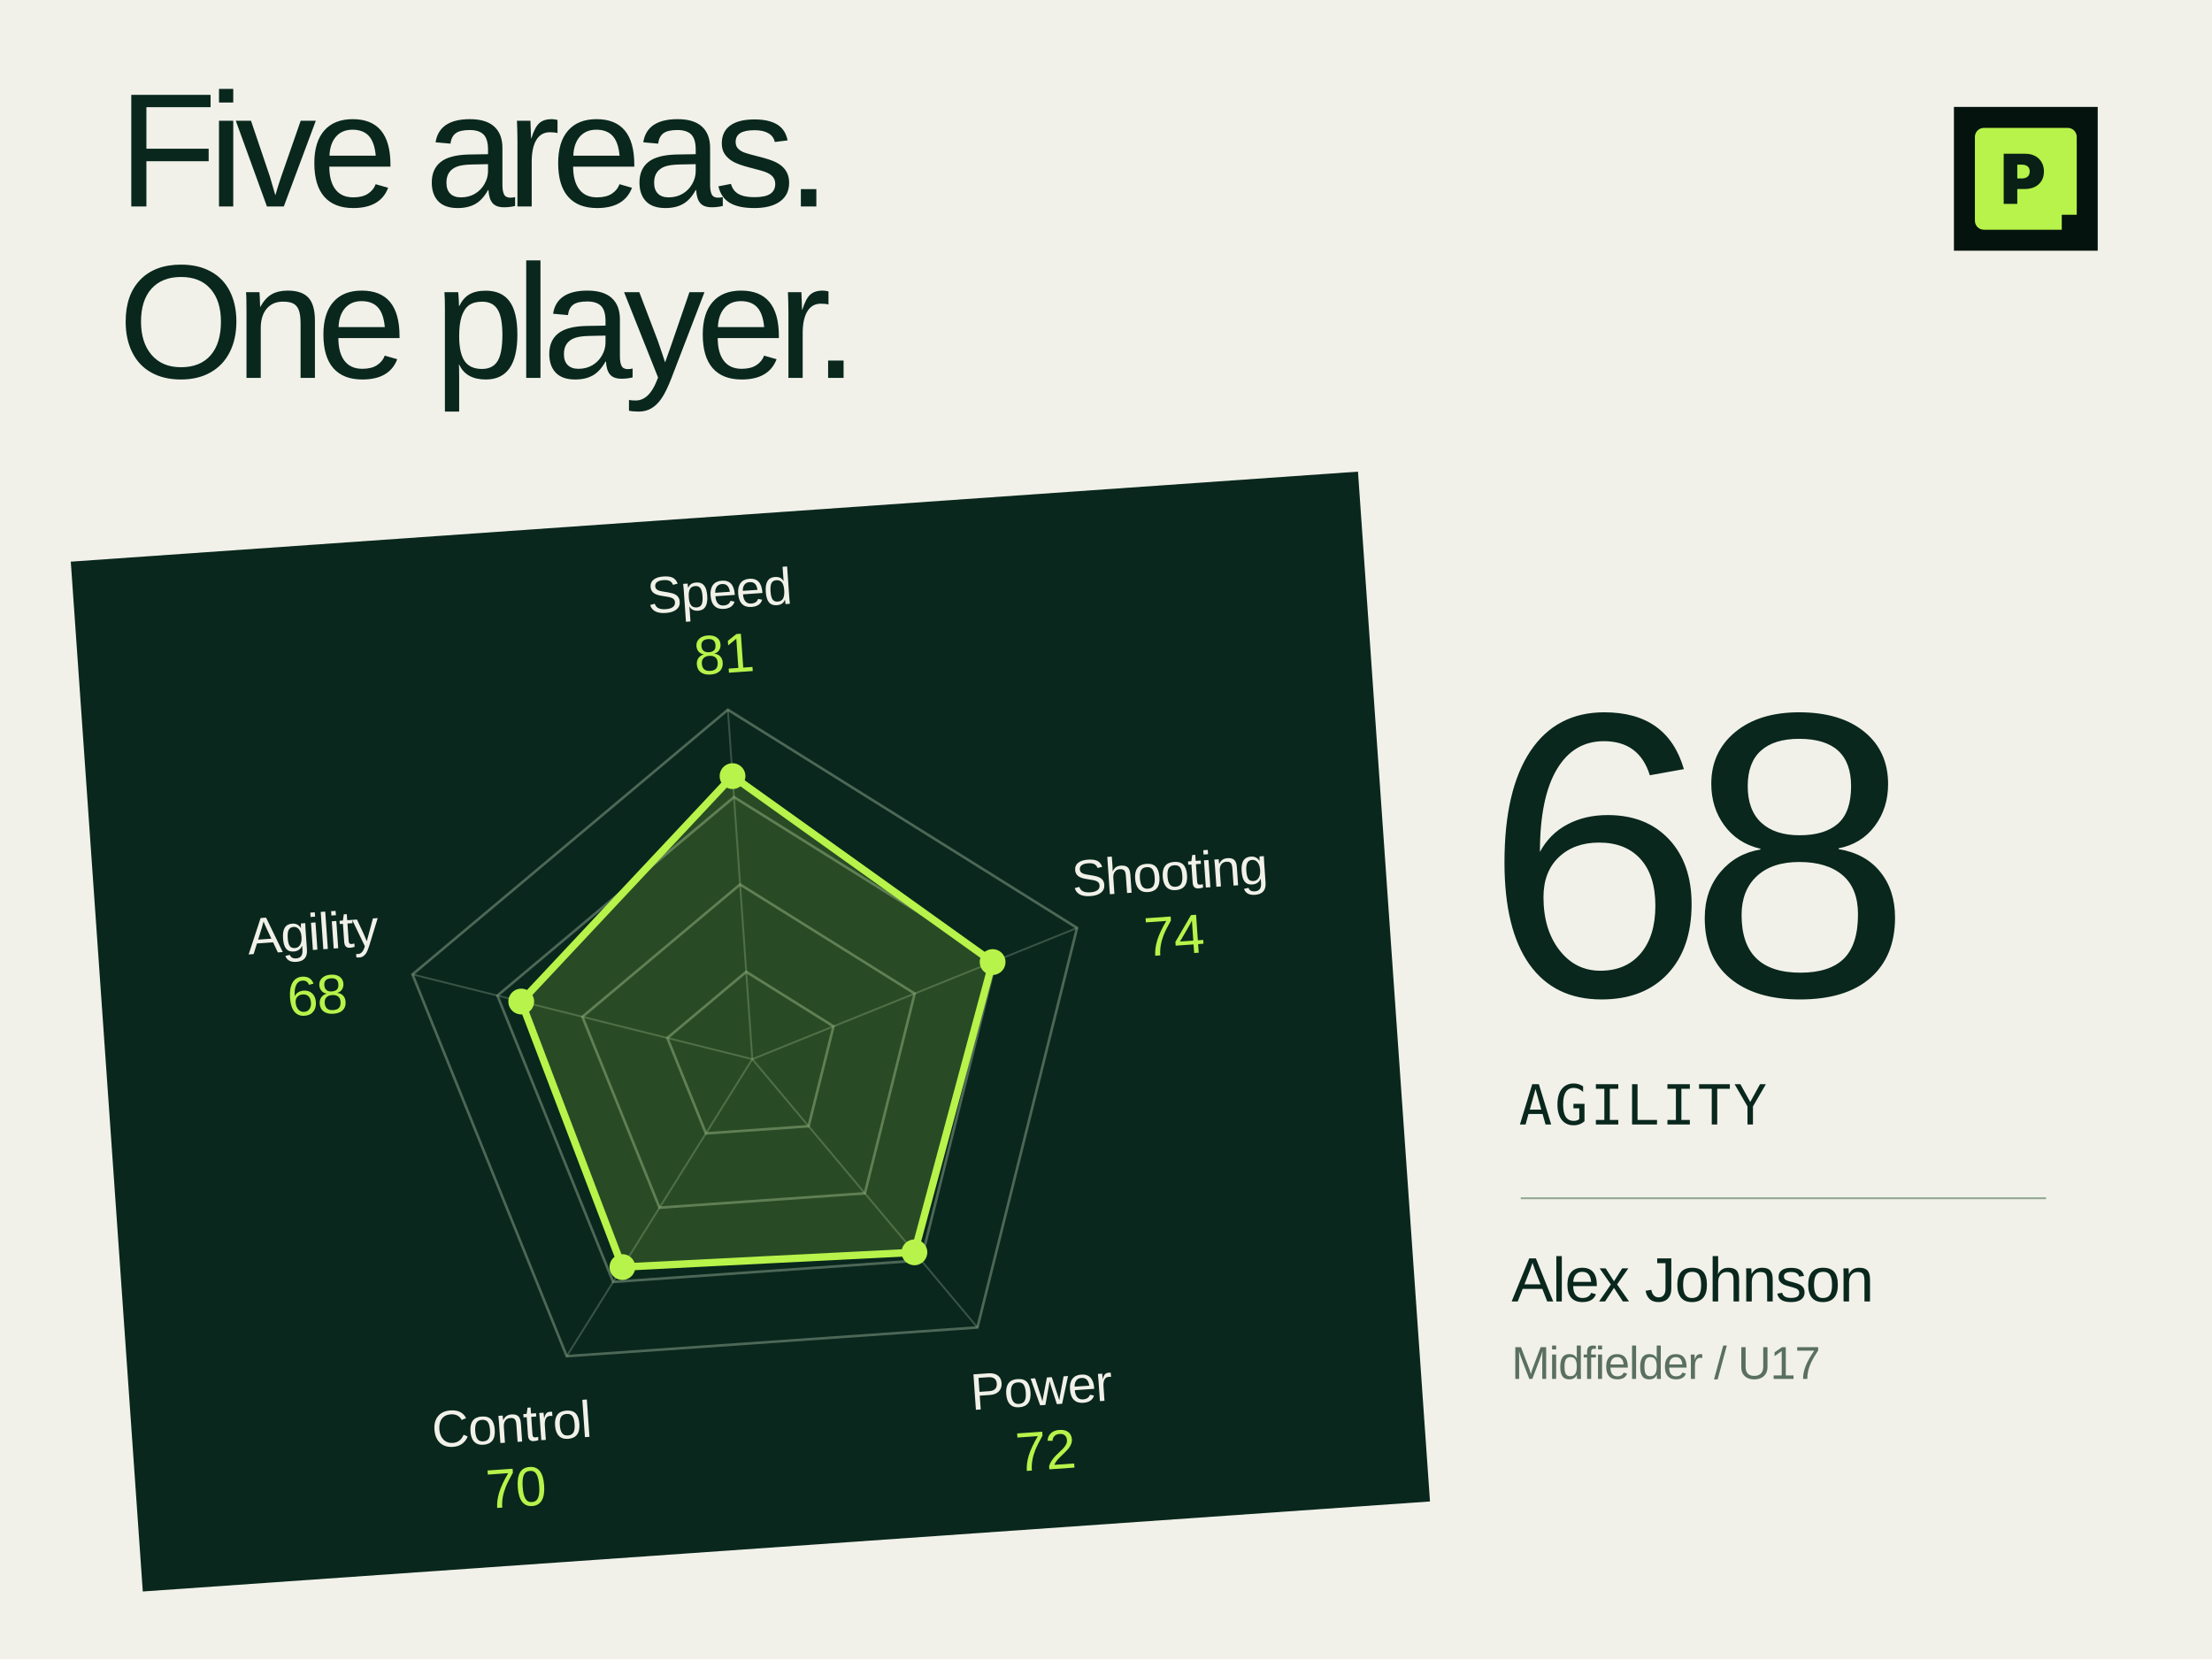
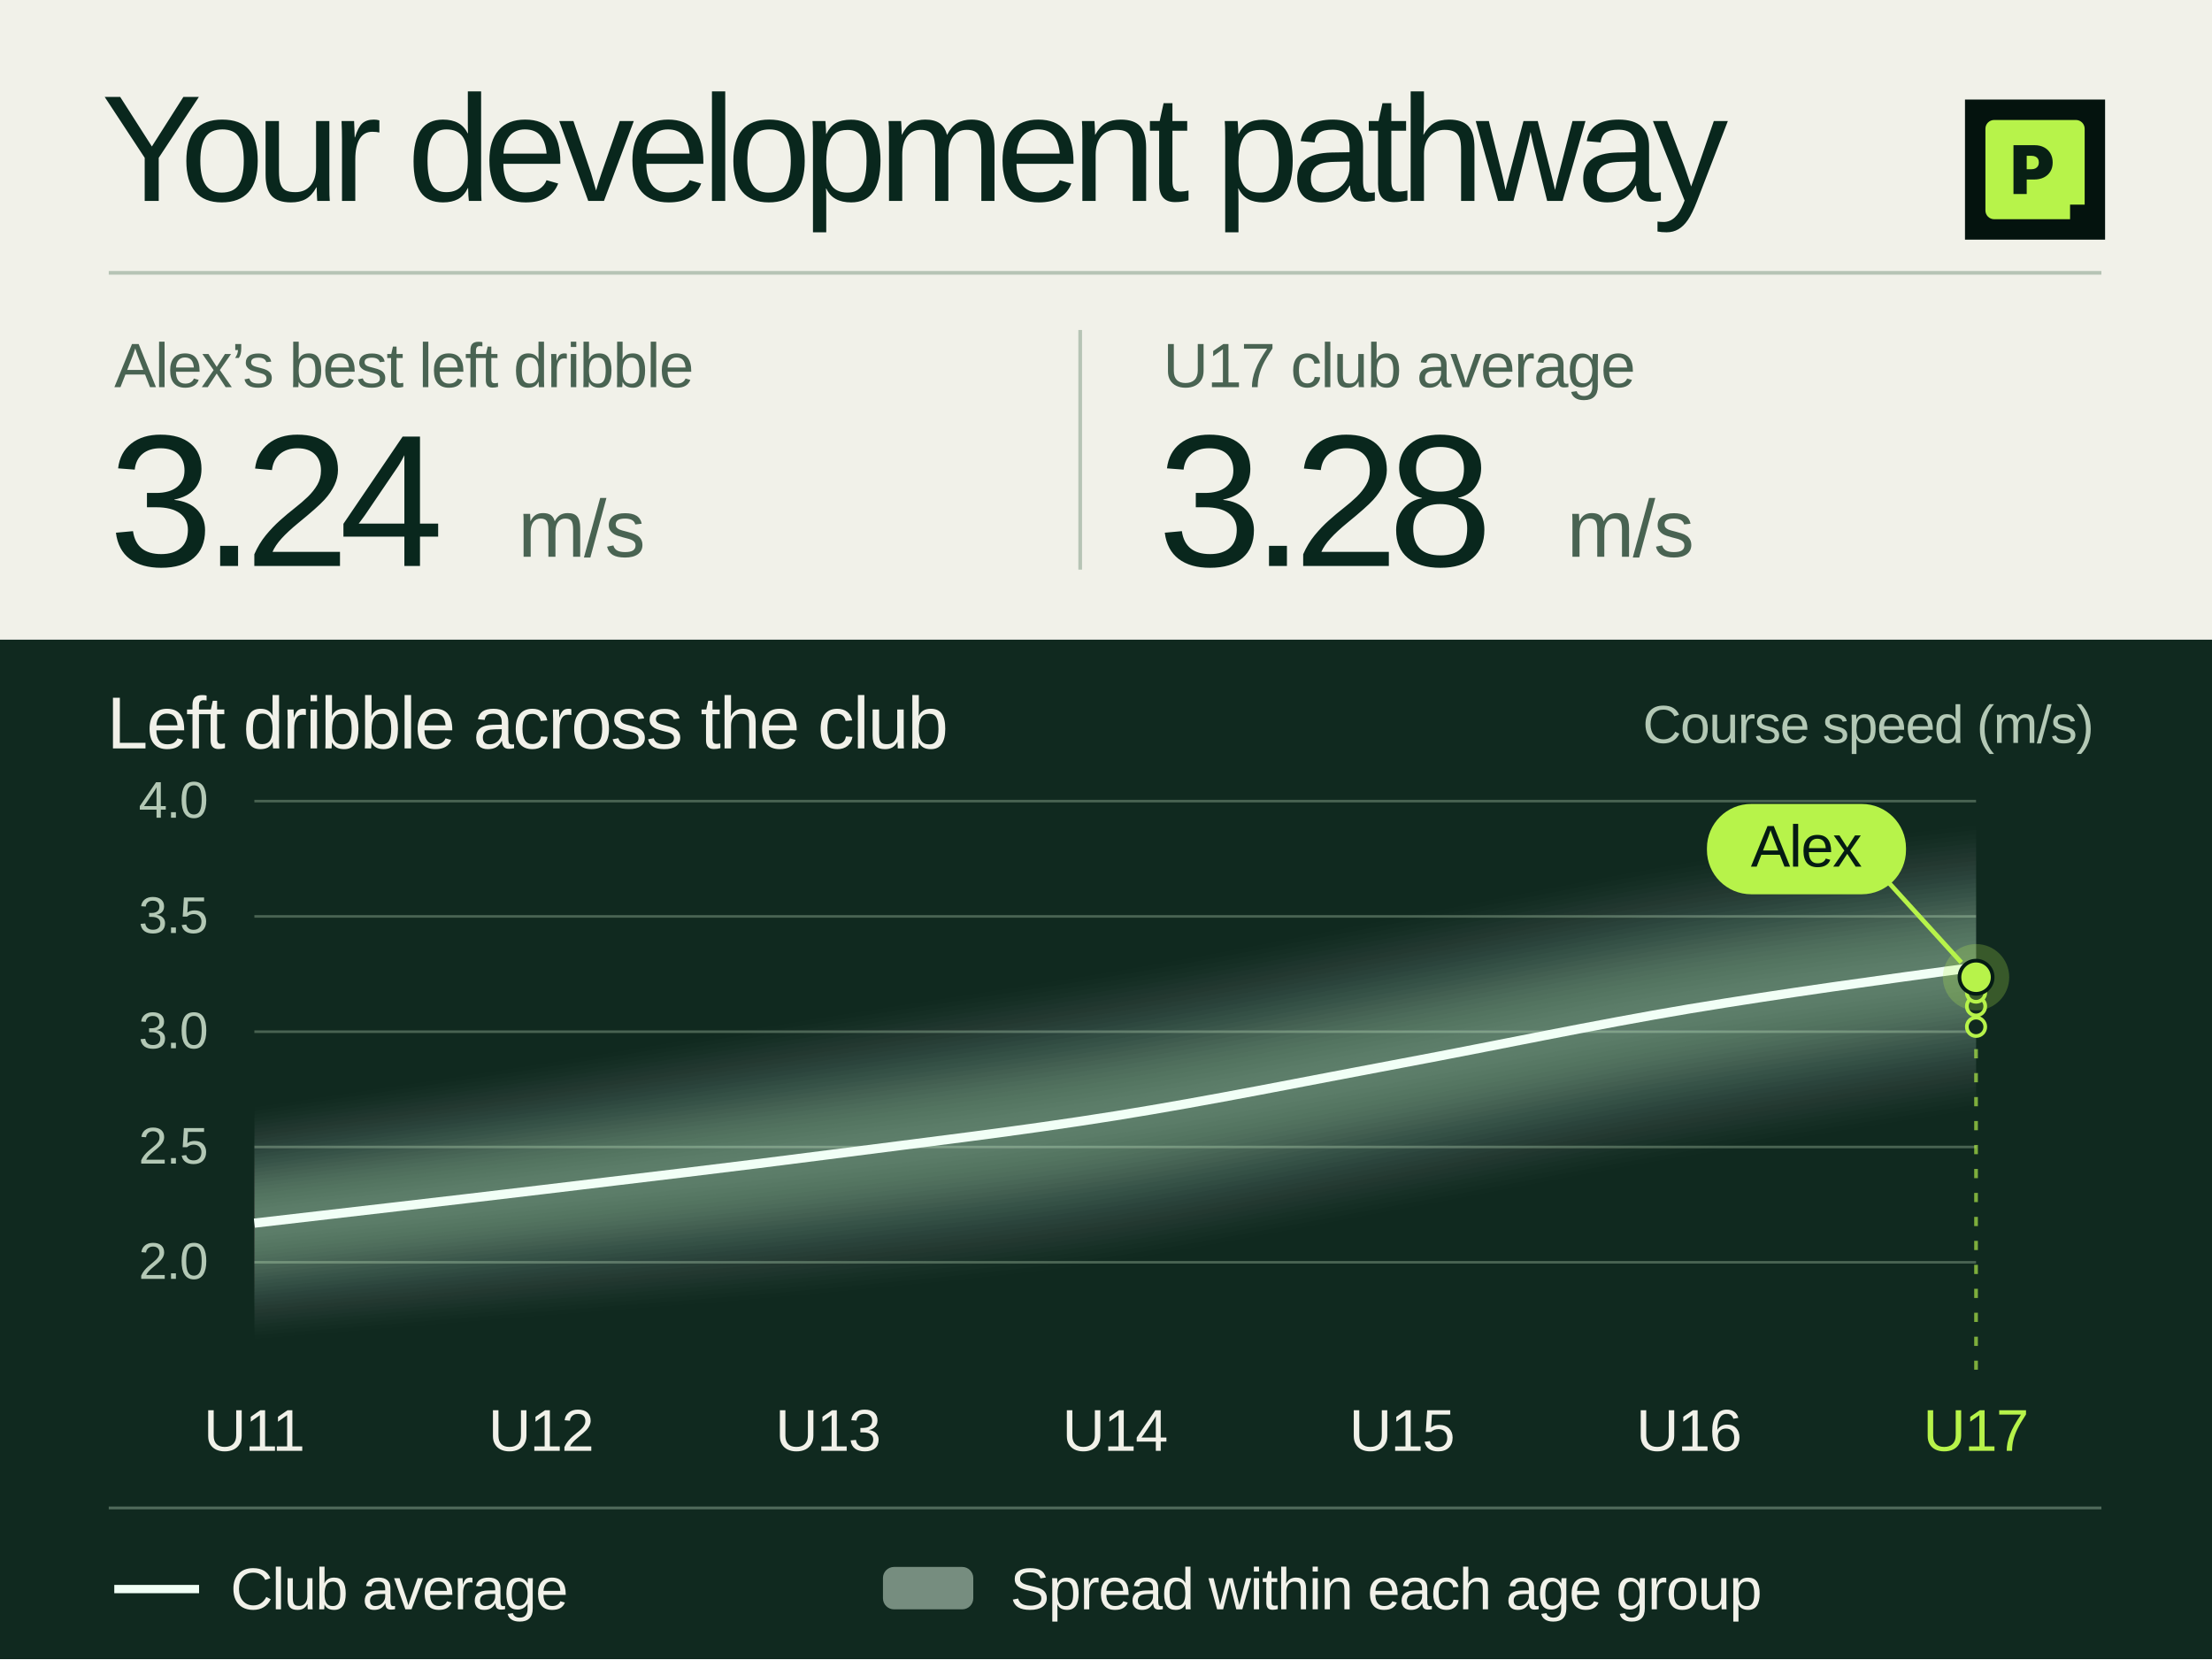
<svg xmlns="http://www.w3.org/2000/svg" width="1200" height="900" viewBox="0 0 1200 900">
  <defs>
    <filter id="shadow" x="-.3" y="-.3" width="1.6" height="1.6">
      <feDropShadow dx="0" dy="20" stdDeviation="20" flood-color="#00170c" flood-opacity=".15" />
    </filter>
  </defs>
  <rect x="0" y="0" width="1200" height="900" fill="#f1f1e9" />
-   <text x="64" y="112" font-family="Arial, Helvetica, sans-serif" font-size="88" fill="#09271d" letter-spacing="-.055em">Five areas.</text>
-   <text x="64" y="205" font-family="Arial, Helvetica, sans-serif" font-size="88" fill="#09271d" letter-spacing="-.055em">One player.</text>
-   <g transform="translate(1060 58) scale(1.625)">
+   <text x="55" y="109" font-family="Arial, Helvetica, sans-serif" font-size="82" fill="#09271d" letter-spacing="-.055em">Your development pathway</text>
+   <g transform="translate(1066 54) scale(1.583333)">
    <rect width="48" height="48" fill="#04130e" />
    <rect x="7" y="7" width="34" height="34" rx="3" fill="#b7f34a" />
    <path d="M96 0L96 1490L738 1490Q904 1490 1028.5 1424.5Q1153 1359 1222.5 1240Q1292 1121 1292 962Q1292 802 1221 685.5Q1150 569 1022 505.5Q894 442 724 442L500 442L500 0ZM500 756L642 756Q714 756 765 781.5Q816 807 843 853Q870 899 870 962Q870 1027 843 1072.5Q816 1118 765 1142Q714 1166 642 1166L500 1166Z" fill="#082015" transform="translate(15.53313 32.3667) scale(0.01123047 -0.01123047)" />
    <rect x="36" y="36" width="8" height="8" fill="#04130e" />
  </g>
-   <g transform="translate(55 280) rotate(-4 345 250)">
-     <rect x="0" y="0" width="700" height="560" fill="#09271d" />
-     <polygon points="350,105 530.701,236.287 461.679,448.713 238.321,448.713 169.299,236.287" fill="none" stroke="#91a792" stroke-width="1.4" opacity=".5" />
-     <polygon points="350,152.5 485.526,250.965 433.759,410.285 266.241,410.285 214.474,250.965" fill="none" stroke="#91a792" stroke-width="1.4" opacity=".5" />
-     <polygon points="350,200 440.35,265.643 405.84,371.857 294.16,371.857 259.65,265.643" fill="none" stroke="#91a792" stroke-width="1.4" opacity=".5" />
-     <polygon points="350,247.5 395.175,280.322 377.92,333.428 322.08,333.428 304.825,280.322" fill="none" stroke="#91a792" stroke-width="1.4" opacity=".5" />
-     <line x1="350" y1="295" x2="350" y2="105" stroke="#91a792" stroke-width="1" opacity=".35" />
-     <line x1="350" y1="295" x2="530.701" y2="236.287" stroke="#91a792" stroke-width="1" opacity=".35" />
-     <line x1="350" y1="295" x2="461.679" y2="448.713" stroke="#91a792" stroke-width="1" opacity=".35" />
-     <line x1="350" y1="295" x2="238.321" y2="448.713" stroke="#91a792" stroke-width="1" opacity=".35" />
-     <line x1="350" y1="295" x2="169.299" y2="236.287" stroke="#91a792" stroke-width="1" opacity=".35" />
-     <polygon points="350,141.1 483.719,251.552 430.409,405.674 271.825,402.599 227.123,255.075" fill="#b7f34a" fill-opacity=".18" stroke="#b7f34a" stroke-width="4" />
-     <circle cx="350" cy="141.1" r="7" fill="#b7f34a" />
-     <circle cx="483.719" cy="251.552" r="7" fill="#b7f34a" />
-     <circle cx="430.409" cy="405.674" r="7" fill="#b7f34a" />
-     <circle cx="271.825" cy="402.599" r="7" fill="#b7f34a" />
-     <circle cx="227.123" cy="255.075" r="7" fill="#b7f34a" />
-     <text x="350" y="50" font-family="Arial, Helvetica, sans-serif" font-size="28" fill="#f1f1e9" letter-spacing="-.02em" text-anchor="middle">Speed</text>
-     <text x="350" y="85" font-family="Arial, Helvetica, sans-serif" font-size="30" fill="#b7f34a" letter-spacing="-.02em" text-anchor="middle">81</text>
-     <text x="583.009" y="219.291" font-family="Arial, Helvetica, sans-serif" font-size="28" fill="#f1f1e9" letter-spacing="-.02em" text-anchor="middle">Shooting</text>
-     <text x="583.009" y="254.291" font-family="Arial, Helvetica, sans-serif" font-size="30" fill="#b7f34a" letter-spacing="-.02em" text-anchor="middle">74</text>
-     <text x="494.007" y="493.209" font-family="Arial, Helvetica, sans-serif" font-size="28" fill="#f1f1e9" letter-spacing="-.02em" text-anchor="middle">Power</text>
-     <text x="494.007" y="528.209" font-family="Arial, Helvetica, sans-serif" font-size="30" fill="#b7f34a" letter-spacing="-.02em" text-anchor="middle">72</text>
-     <text x="205.993" y="493.209" font-family="Arial, Helvetica, sans-serif" font-size="28" fill="#f1f1e9" letter-spacing="-.02em" text-anchor="middle">Control</text>
-     <text x="205.993" y="528.209" font-family="Arial, Helvetica, sans-serif" font-size="30" fill="#b7f34a" letter-spacing="-.02em" text-anchor="middle">70</text>
-     <text x="116.991" y="219.291" font-family="Arial, Helvetica, sans-serif" font-size="28" fill="#f1f1e9" letter-spacing="-.02em" text-anchor="middle">Agility</text>
-     <text x="116.991" y="254.291" font-family="Arial, Helvetica, sans-serif" font-size="30" fill="#b7f34a" letter-spacing="-.02em" text-anchor="middle">68</text>
-   </g>
-   <text x="805" y="540" font-family="Arial, Helvetica, sans-serif" font-size="220" fill="#09271d" letter-spacing="-.055em">68</text>
-   <text x="824" y="610" font-family="monospace" font-size="30" fill="#09271d" letter-spacing=".045em">AGILITY</text>
-   <line x1="825" y1="650" x2="1110" y2="650" stroke="#91a792" stroke-width="1" />
-   <text x="820" y="706" font-family="Arial, Helvetica, sans-serif" font-size="34" fill="#09271d" letter-spacing="-.02em">Alex Johnson</text>
-   <text x="820" y="748" font-family="Arial, Helvetica, sans-serif" font-size="25" fill="#5a6f61" letter-spacing="-.02em">Midfielder / U17</text>
+   <line x1="59" y1="148" x2="1140" y2="148" stroke="#b6c4b5" stroke-width="2" />
+   <line x1="586" y1="179" x2="586" y2="309" stroke="#b6c4b5" stroke-width="2" />
+   <text x="62" y="210" font-family="Arial, Helvetica, sans-serif" font-size="34" fill="#496352" letter-spacing="-.02em">Alex’s best left dribble</text>
+   <text x="59" y="307" font-family="Arial, Helvetica, sans-serif" font-size="102" fill="#09271d" letter-spacing="-.055em">3.24</text>
+   <text x="281" y="302" font-family="Arial, Helvetica, sans-serif" font-size="44" fill="#496352" letter-spacing="-.02em">m/s</text>
+   <text x="631" y="210" font-family="Arial, Helvetica, sans-serif" font-size="34" fill="#496352" letter-spacing="-.02em">U17 club average</text>
+   <text x="628" y="307" font-family="Arial, Helvetica, sans-serif" font-size="102" fill="#09271d" letter-spacing="-.055em">3.28</text>
+   <text x="850" y="302" font-family="Arial, Helvetica, sans-serif" font-size="44" fill="#496352" letter-spacing="-.02em">m/s</text>
+   <rect x="0" y="347" width="1200" height="553" fill="#10291f" />
+   <text x="58" y="406" font-family="Arial, Helvetica, sans-serif" font-size="40" fill="#f1f1e9" letter-spacing="-.02em">Left dribble across the club</text>
+   <text x="1136" y="403" font-family="Arial, Helvetica, sans-serif" font-size="29" fill="#b3c8b5" letter-spacing="-.02em" text-anchor="end">Course speed (m/s)</text>
+   <line x1="138" y1="684.735" x2="1072" y2="684.735" stroke="#496352" stroke-width="1.4" />
+   <text x="113" y="693.735" font-family="Arial, Helvetica, sans-serif" font-size="28" fill="#b3c8b5" letter-spacing="-.02em" text-anchor="end">2.0</text>
+   <line x1="138" y1="622.195" x2="1072" y2="622.195" stroke="#496352" stroke-width="1.4" />
+   <text x="113" y="631.195" font-family="Arial, Helvetica, sans-serif" font-size="28" fill="#b3c8b5" letter-spacing="-.02em" text-anchor="end">2.5</text>
+   <line x1="138" y1="559.655" x2="1072" y2="559.655" stroke="#496352" stroke-width="1.4" />
+   <text x="113" y="568.655" font-family="Arial, Helvetica, sans-serif" font-size="28" fill="#b3c8b5" letter-spacing="-.02em" text-anchor="end">3.0</text>
+   <line x1="138" y1="497.115" x2="1072" y2="497.115" stroke="#496352" stroke-width="1.4" />
+   <text x="113" y="506.115" font-family="Arial, Helvetica, sans-serif" font-size="28" fill="#b3c8b5" letter-spacing="-.02em" text-anchor="end">3.5</text>
+   <line x1="138" y1="434.575" x2="1072" y2="434.575" stroke="#496352" stroke-width="1.4" />
+   <text x="113" y="443.575" font-family="Arial, Helvetica, sans-serif" font-size="28" fill="#b3c8b5" letter-spacing="-.02em" text-anchor="end">4.0</text>
+   <path d="M138,600.7C189.9,593 241.8,585.3 293.7,577.2C345.6,569 397.4,560 449.3,551.6C501.2,543.3 553.1,535.6 605,526.9C656.9,518.2 708.8,507.5 760.7,497.6C812.6,487.8 864.4,476.6 916.3,467.9C968.2,459.2 1020.1,453.5 1072,447.7L1072,601.6C1020.1,609.8 968.2,618.1 916.3,626.8C864.4,635.4 812.6,646.2 760.7,655.7C708.8,665.2 656.9,675.9 605,683.8C553.1,691.6 501.2,696.1 449.3,701.1C397.4,706.1 345.6,709.5 293.7,713.7C241.8,717.9 189.9,722.1 138,726.3Z" fill="#d6f8e4" opacity="0.004" />
+   <path d="M138,602.6C189.9,595 241.8,587.4 293.7,579.3C345.6,571.2 397.4,562.3 449.3,554C501.2,545.6 553.1,538 605,529.3C656.9,520.7 708.8,509.9 760.7,500.1C812.6,490.3 864.4,479.1 916.3,470.4C968.2,461.7 1020.1,455.9 1072,450.1L1072,599.1C1020.1,607.4 968.2,615.6 916.3,624.3C864.4,633 812.6,643.8 760.7,653.3C708.8,662.8 656.9,673.4 605,681.3C553.1,689.2 501.2,693.7 449.3,698.8C397.4,703.8 345.6,707.3 293.7,711.5C241.8,715.8 189.9,720.1 138,724.3Z" fill="#d6f8e4" opacity="0.009" />
+   <path d="M138,604.6C189.9,597 241.8,589.5 293.7,581.4C345.6,573.4 397.4,564.6 449.3,556.3C501.2,548 553.1,540.5 605,531.8C656.9,523.1 708.8,512.4 760.7,502.6C812.6,492.8 864.4,481.5 916.3,472.9C968.2,464.2 1020.1,458.4 1072,452.5L1072,596.7C1020.1,604.9 968.2,613.1 916.3,621.8C864.4,630.5 812.6,641.3 760.7,650.8C708.8,660.3 656.9,671 605,678.8C553.1,686.7 501.2,691.3 449.3,696.4C397.4,701.5 345.6,705.1 293.7,709.4C241.8,713.7 189.9,718 138,722.4Z" fill="#d6f8e4" opacity="0.01" />
+   <path d="M138,606.5C189.9,599 241.8,591.5 293.7,583.6C345.6,575.6 397.4,566.9 449.3,558.6C501.2,550.4 553.1,542.9 605,534.2C656.9,525.6 708.8,514.9 760.7,505C812.6,495.2 864.4,484 916.3,475.4C968.2,466.7 1020.1,460.8 1072,454.9L1072,594.3C1020.1,602.5 968.2,610.6 916.3,619.3C864.4,628 812.6,638.8 760.7,648.3C708.8,657.8 656.9,668.5 605,676.4C553.1,684.3 501.2,689 449.3,694.1C397.4,699.2 345.6,702.9 293.7,707.3C241.8,711.6 189.9,716 138,720.4Z" fill="#d6f8e4" opacity="0.011" />
+   <path d="M138,608.5C189.9,601.1 241.8,593.6 293.7,585.7C345.6,577.8 397.4,569.1 449.3,561C501.2,552.8 553.1,545.3 605,536.7C656.9,528.1 708.8,517.3 760.7,507.5C812.6,497.7 864.4,486.5 916.3,477.8C968.2,469.2 1020.1,463.2 1072,457.3L1072,591.9C1020.1,600.1 968.2,608.2 916.3,616.8C864.4,625.5 812.6,636.3 760.7,645.9C708.8,655.4 656.9,666 605,673.9C553.1,681.9 501.2,686.6 449.3,691.8C397.4,697 345.6,700.7 293.7,705.1C241.8,709.6 189.9,714 138,718.4Z" fill="#d6f8e4" opacity="0.012" />
+   <path d="M138,610.5C189.9,603.1 241.8,595.7 293.7,587.8C345.6,580 397.4,571.4 449.3,563.3C501.2,555.2 553.1,547.8 605,539.1C656.9,530.5 708.8,519.8 760.7,510C812.6,500.2 864.4,489 916.3,480.3C968.2,471.6 1020.1,465.7 1072,459.7L1072,589.5C1020.1,597.6 968.2,605.7 916.3,614.4C864.4,623 812.6,633.9 760.7,643.4C708.8,652.9 656.9,663.6 605,671.5C553.1,679.4 501.2,684.2 449.3,689.4C397.4,694.7 345.6,698.5 293.7,703C241.8,707.5 189.9,712 138,716.5Z" fill="#d6f8e4" opacity="0.013" />
+   <path d="M138,612.4C189.9,605.1 241.8,597.8 293.7,590C345.6,582.2 397.4,573.7 449.3,565.6C501.2,557.6 553.1,550.2 605,541.6C656.9,533 708.8,522.3 760.7,512.5C812.6,502.7 864.4,491.5 916.3,482.8C968.2,474.1 1020.1,468.1 1072,462.1L1072,587.1C1020.1,595.2 968.2,603.2 916.3,611.9C864.4,620.6 812.6,631.4 760.7,640.9C708.8,650.4 656.9,661.1 605,669C553.1,677 501.2,681.8 449.3,687.1C397.4,692.4 345.6,696.3 293.7,700.9C241.8,705.4 189.9,710 138,714.5Z" fill="#d6f8e4" opacity="0.014" />
+   <path d="M138,614.4C189.9,607.1 241.8,599.8 293.7,592.1C345.6,584.4 397.4,576 449.3,568C501.2,560 553.1,552.7 605,544.1C656.9,535.4 708.8,524.7 760.7,514.9C812.6,505.1 864.4,494 916.3,485.3C968.2,476.6 1020.1,470.6 1072,464.5L1072,584.7C1020.1,592.7 968.2,600.7 916.3,609.4C864.4,618.1 812.6,628.9 760.7,638.4C708.8,648 656.9,658.6 605,666.6C553.1,674.5 501.2,679.4 449.3,684.8C397.4,690.1 345.6,694.1 293.7,698.7C241.8,703.4 189.9,708 138,712.5Z" fill="#d6f8e4" opacity="0.015" />
+   <path d="M138,616.4C189.9,609.1 241.8,601.9 293.7,594.2C345.6,586.6 397.4,578.3 449.3,570.3C501.2,562.4 553.1,555.1 605,546.5C656.9,537.9 708.8,527.2 760.7,517.4C812.6,507.6 864.4,496.4 916.3,487.8C968.2,479.1 1020.1,473 1072,466.9L1072,582.3C1020.1,590.3 968.2,598.2 916.3,606.9C864.4,615.6 812.6,626.4 760.7,636C708.8,645.5 656.9,656.2 605,664.1C553.1,672.1 501.2,677 449.3,682.4C397.4,687.8 345.6,691.9 293.7,696.6C241.8,701.3 189.9,705.9 138,710.6Z" fill="#d6f8e4" opacity="0.016" />
+   <path d="M138,618.3C189.9,611.1 241.8,604 293.7,596.4C345.6,588.7 397.4,580.6 449.3,572.7C501.2,564.8 553.1,557.5 605,549C656.9,540.4 708.8,529.7 760.7,519.9C812.6,510.1 864.4,498.9 916.3,490.2C968.2,481.6 1020.1,475.5 1072,469.3L1072,579.9C1020.1,587.8 968.2,595.8 916.3,604.4C864.4,613.1 812.6,624 760.7,633.5C708.8,643.1 656.9,653.7 605,661.7C553.1,669.7 501.2,674.6 449.3,680.1C397.4,685.5 345.6,689.7 293.7,694.5C241.8,699.2 189.9,703.9 138,708.6Z" fill="#d6f8e4" opacity="0.017" />
+   <path d="M138,620.3C189.9,613.2 241.8,606 293.7,598.5C345.6,590.9 397.4,582.8 449.3,575C501.2,567.1 553.1,560 605,551.4C656.9,542.8 708.8,532.1 760.7,522.3C812.6,512.6 864.4,501.4 916.3,492.7C968.2,484.1 1020.1,477.9 1072,471.8L1072,577.5C1020.1,585.4 968.2,593.3 916.3,601.9C864.4,610.6 812.6,621.5 760.7,631C708.8,640.6 656.9,651.2 605,659.2C553.1,667.2 501.2,672.2 449.3,677.8C397.4,683.3 345.6,687.5 293.7,692.3C241.8,697.1 189.9,701.9 138,706.7Z" fill="#d6f8e4" opacity="0.018" />
+   <path d="M138,622.2C189.9,615.2 241.8,608.1 293.7,600.6C345.6,593.1 397.4,585.1 449.3,577.3C501.2,569.5 553.1,562.4 605,553.9C656.9,545.3 708.8,534.6 760.7,524.8C812.6,515 864.4,503.9 916.3,495.2C968.2,486.5 1020.1,480.3 1072,474.2L1072,575.1C1020.1,583 968.2,590.8 916.3,599.5C864.4,608.1 812.6,619 760.7,628.6C708.8,638.1 656.9,648.8 605,656.8C553.1,664.8 501.2,669.8 449.3,675.4C397.4,681 345.6,685.3 293.7,690.2C241.8,695.1 189.9,699.9 138,704.7Z" fill="#d6f8e4" opacity="0.019" />
+   <path d="M138,624.2C189.9,617.2 241.8,610.2 293.7,602.8C345.6,595.3 397.4,587.4 449.3,579.7C501.2,571.9 553.1,564.8 605,556.3C656.9,547.8 708.8,537 760.7,527.3C812.6,517.5 864.4,506.4 916.3,497.7C968.2,489 1020.1,482.8 1072,476.6L1072,572.7C1020.1,580.5 968.2,588.3 916.3,597C864.4,605.7 812.6,616.5 760.7,626.1C708.8,635.7 656.9,646.3 605,654.3C553.1,662.4 501.2,667.5 449.3,673.1C397.4,678.7 345.6,683.1 293.7,688.1C241.8,693 189.9,697.9 138,702.7Z" fill="#d6f8e4" opacity="0.02" />
+   <path d="M138,626.2C189.9,619.2 241.8,612.3 293.7,604.9C345.6,597.5 397.4,589.7 449.3,582C501.2,574.3 553.1,567.3 605,558.8C656.9,550.2 708.8,539.5 760.7,529.7C812.6,520 864.4,508.9 916.3,500.2C968.2,491.5 1020.1,485.2 1072,479L1072,570.3C1020.1,578.1 968.2,585.8 916.3,594.5C864.4,603.2 812.6,614.1 760.7,623.6C708.8,633.2 656.9,643.9 605,651.9C553.1,659.9 501.2,665.1 449.3,670.7C397.4,676.4 345.6,680.9 293.7,685.9C241.8,690.9 189.9,695.9 138,700.8Z" fill="#d6f8e4" opacity="0.021" />
+   <path d="M138,628.1C189.9,621.2 241.8,614.3 293.7,607C345.6,599.7 397.4,592 449.3,584.3C501.2,576.7 553.1,569.7 605,561.2C656.9,552.7 708.8,542 760.7,532.2C812.6,522.5 864.4,511.3 916.3,502.7C968.2,494 1020.1,487.7 1072,481.4L1072,567.9C1020.1,575.6 968.2,583.3 916.3,592C864.4,600.7 812.6,611.6 760.7,621.2C708.8,630.7 656.9,641.4 605,649.4C553.1,657.5 501.2,662.7 449.3,668.4C397.4,674.1 345.6,678.7 293.7,683.8C241.8,688.9 189.9,693.8 138,698.8Z" fill="#d6f8e4" opacity="0.022" />
+   <path d="M138,630.1C189.9,623.2 241.8,616.4 293.7,609.2C345.6,601.9 397.4,594.3 449.3,586.7C501.2,579.1 553.1,572.2 605,563.7C656.9,555.2 708.8,544.4 760.7,534.7C812.6,524.9 864.4,513.8 916.3,505.1C968.2,496.5 1020.1,490.1 1072,483.8L1072,565.5C1020.1,573.2 968.2,580.9 916.3,589.5C864.4,598.2 812.6,609.1 760.7,618.7C708.8,628.3 656.9,638.9 605,647C553.1,655 501.2,660.3 449.3,666.1C397.4,671.9 345.6,676.5 293.7,681.7C241.8,686.8 189.9,691.8 138,696.8Z" fill="#d6f8e4" opacity="0.023" />
+   <path d="M138,632.1C189.9,625.3 241.8,618.5 293.7,611.3C345.6,604.1 397.4,596.5 449.3,589C501.2,581.5 553.1,574.6 605,566.1C656.9,557.6 708.8,546.9 760.7,537.2C812.6,527.4 864.4,516.3 916.3,507.6C968.2,498.9 1020.1,492.6 1072,486.2L1072,563.1C1020.1,570.7 968.2,578.4 916.3,587.1C864.4,595.7 812.6,606.6 760.7,616.2C708.8,625.8 656.9,636.5 605,644.5C553.1,652.6 501.2,657.9 449.3,663.7C397.4,669.6 345.6,674.3 293.7,679.5C241.8,684.7 189.9,689.8 138,694.9Z" fill="#d6f8e4" opacity="0.024" />
+   <path d="M138,634C189.9,627.3 241.8,620.5 293.7,613.4C345.6,606.3 397.4,598.8 449.3,591.3C501.2,583.9 553.1,577 605,568.6C656.9,560.1 708.8,549.4 760.7,539.6C812.6,529.9 864.4,518.8 916.3,510.1C968.2,501.4 1020.1,495 1072,488.6L1072,560.7C1020.1,568.3 968.2,575.9 916.3,584.6C864.4,593.2 812.6,604.2 760.7,613.7C708.8,623.3 656.9,634 605,642.1C553.1,650.2 501.2,655.5 449.3,661.4C397.4,667.3 345.6,672.2 293.7,677.4C241.8,682.7 189.9,687.8 138,692.9Z" fill="#d6f8e4" opacity="0.024" />
+   <path d="M138,636C189.9,629.3 241.8,622.6 293.7,615.6C345.6,608.5 397.4,601.1 449.3,593.7C501.2,586.2 553.1,579.5 605,571C656.9,562.5 708.8,551.8 760.7,542.1C812.6,532.4 864.4,521.3 916.3,512.6C968.2,503.9 1020.1,497.4 1072,491L1072,558.3C1020.1,565.8 968.2,573.4 916.3,582.1C864.4,590.8 812.6,601.7 760.7,611.3C708.8,620.9 656.9,631.5 605,639.6C553.1,647.7 501.2,653.1 449.3,659.1C397.4,665 345.6,670 293.7,675.3C241.8,680.6 189.9,685.8 138,691Z" fill="#d6f8e4" opacity="0.024" />
+   <path d="M138,638C189.9,631.3 241.8,624.7 293.7,617.7C345.6,610.7 397.4,603.4 449.3,596C501.2,588.6 553.1,581.9 605,573.5C656.9,565 708.8,554.3 760.7,544.6C812.6,534.8 864.4,523.7 916.3,515.1C968.2,506.4 1020.1,499.9 1072,493.4L1072,555.9C1020.1,563.4 968.2,570.9 916.3,579.6C864.4,588.3 812.6,599.2 760.7,608.8C708.8,618.4 656.9,629.1 605,637.2C553.1,645.3 501.2,650.7 449.3,656.7C397.4,662.7 345.6,667.8 293.7,673.1C241.8,678.5 189.9,683.8 138,689Z" fill="#d6f8e4" opacity="0.024" />
+   <path d="M138,639.9C189.9,633.3 241.8,626.7 293.7,619.8C345.6,612.9 397.4,605.7 449.3,598.3C501.2,591 553.1,584.3 605,575.9C656.9,567.5 708.8,556.8 760.7,547C812.6,537.3 864.4,526.2 916.3,517.6C968.2,508.9 1020.1,502.3 1072,495.8L1072,553.5C1020.1,561 968.2,568.5 916.3,577.1C864.4,585.8 812.6,596.7 760.7,606.3C708.8,615.9 656.9,626.6 605,634.7C553.1,642.9 501.2,648.4 449.3,654.4C397.4,660.4 345.6,665.6 293.7,671C241.8,676.4 189.9,681.7 138,687Z" fill="#d6f8e4" opacity="0.024" />
+   <path d="M138,641.9C189.9,635.3 241.8,628.8 293.7,622C345.6,615.1 397.4,607.9 449.3,600.7C501.2,593.4 553.1,586.8 605,578.4C656.9,569.9 708.8,559.2 760.7,549.5C812.6,539.8 864.4,528.7 916.3,520C968.2,511.4 1020.1,504.8 1072,498.2L1072,551.1C1020.1,558.5 968.2,566 916.3,574.6C864.4,583.3 812.6,594.3 760.7,603.9C708.8,613.5 656.9,624.1 605,632.3C553.1,640.4 501.2,646 449.3,652.1C397.4,658.2 345.6,663.4 293.7,668.9C241.8,674.4 189.9,679.7 138,685.1Z" fill="#d6f8e4" opacity="0.024" />
+   <path d="M138,643.8C189.9,637.4 241.8,630.9 293.7,624.1C345.6,617.3 397.4,610.2 449.3,603C501.2,595.8 553.1,589.2 605,580.8C656.9,572.4 708.8,561.7 760.7,552C812.6,542.3 864.4,531.2 916.3,522.5C968.2,513.8 1020.1,507.2 1072,500.6L1072,548.7C1020.1,556.1 968.2,563.5 916.3,572.2C864.4,580.8 812.6,591.8 760.7,601.4C708.8,611 656.9,621.7 605,629.8C553.1,638 501.2,643.6 449.3,649.7C397.4,655.9 345.6,661.2 293.7,666.7C241.8,672.3 189.9,677.7 138,683.1Z" fill="#d6f8e4" opacity="0.023" />
+   <path d="M138,645.8C189.9,639.4 241.8,633 293.7,626.2C345.6,619.5 397.4,612.5 449.3,605.4C501.2,598.2 553.1,591.7 605,583.3C656.9,574.9 708.8,564.2 760.7,554.5C812.6,544.7 864.4,533.7 916.3,525C968.2,516.3 1020.1,509.7 1072,503L1072,546.3C1020.1,553.6 968.2,561 916.3,569.7C864.4,578.4 812.6,589.3 760.7,598.9C708.8,608.5 656.9,619.2 605,627.4C553.1,635.5 501.2,641.2 449.3,647.4C397.4,653.6 345.6,659 293.7,664.6C241.8,670.2 189.9,675.7 138,681.1Z" fill="#d6f8e4" opacity="0.022" />
+   <path d="M138,647.8C189.9,641.4 241.8,635 293.7,628.4C345.6,621.7 397.4,614.8 449.3,607.7C501.2,600.6 553.1,594.1 605,585.7C656.9,577.3 708.8,566.6 760.7,556.9C812.6,547.2 864.4,536.2 916.3,527.5C968.2,518.8 1020.1,512.1 1072,505.4L1072,543.9C1020.1,551.2 968.2,558.5 916.3,567.2C864.4,575.9 812.6,586.8 760.7,596.5C708.8,606.1 656.9,616.8 605,624.9C553.1,633.1 501.2,638.8 449.3,645.1C397.4,651.3 345.6,656.8 293.7,662.5C241.8,668.2 189.9,673.7 138,679.2Z" fill="#d6f8e4" opacity="0.021" />
+   <path d="M138,649.7C189.9,643.4 241.8,637.1 293.7,630.5C345.6,623.9 397.4,617.1 449.3,610C501.2,603 553.1,596.5 605,588.2C656.9,579.8 708.8,569.1 760.7,559.4C812.6,549.7 864.4,538.6 916.3,530C968.2,521.3 1020.1,514.5 1072,507.8L1072,541.5C1020.1,548.7 968.2,556 916.3,564.7C864.4,573.4 812.6,584.4 760.7,594C708.8,603.6 656.9,614.3 605,622.5C553.1,630.7 501.2,636.4 449.3,642.7C397.4,649 345.6,654.6 293.7,660.3C241.8,666.1 189.9,671.7 138,677.2Z" fill="#d6f8e4" opacity="0.019" />
+   <path d="M138,651.7C189.9,645.4 241.8,639.2 293.7,632.6C345.6,626.1 397.4,619.4 449.3,612.4C501.2,605.4 553.1,599 605,590.6C656.9,582.3 708.8,571.6 760.7,561.9C812.6,552.2 864.4,541.1 916.3,532.4C968.2,523.8 1020.1,517 1072,510.2L1072,539.1C1020.1,546.3 968.2,553.6 916.3,562.2C864.4,570.9 812.6,581.9 760.7,591.5C708.8,601.1 656.9,611.8 605,620C553.1,628.2 501.2,634 449.3,640.4C397.4,646.7 345.6,652.4 293.7,658.2C241.8,664 189.9,669.6 138,675.2Z" fill="#d6f8e4" opacity="0.017" />
+   <path d="M138,653.7C189.9,647.5 241.8,641.2 293.7,634.7C345.6,628.3 397.4,621.6 449.3,614.7C501.2,607.7 553.1,601.4 605,593.1C656.9,584.7 708.8,574 760.7,564.3C812.6,554.6 864.4,543.6 916.3,534.9C968.2,526.3 1020.1,519.4 1072,512.6L1072,536.7C1020.1,543.9 968.2,551.1 916.3,559.8C864.4,568.4 812.6,579.4 760.7,589C708.8,598.7 656.9,609.4 605,617.6C553.1,625.8 501.2,631.6 449.3,638C397.4,644.5 345.6,650.2 293.7,656.1C241.8,661.9 189.9,667.6 138,673.3Z" fill="#d6f8e4" opacity="0.015" />
+   <path d="M138,655.6C189.9,649.5 241.8,643.3 293.7,636.9C345.6,630.5 397.4,623.9 449.3,617C501.2,610.1 553.1,603.9 605,595.5C656.9,587.2 708.8,576.5 760.7,566.8C812.6,557.1 864.4,546.1 916.3,537.4C968.2,528.7 1020.1,521.9 1072,515L1072,534.2C1020.1,541.4 968.2,548.6 916.3,557.3C864.4,565.9 812.6,576.9 760.7,586.6C708.8,596.2 656.9,606.9 605,615.1C553.1,623.4 501.2,629.2 449.3,635.7C397.4,642.2 345.6,648 293.7,653.9C241.8,659.9 189.9,665.6 138,671.3Z" fill="#d6f8e4" opacity="0.012" />
+   <path d="M138,657.6C189.9,651.5 241.8,645.4 293.7,639C345.6,632.6 397.4,626.2 449.3,619.4C501.2,612.5 553.1,606.3 605,598C656.9,589.7 708.8,579 760.7,569.3C812.6,559.6 864.4,548.6 916.3,539.9C968.2,531.2 1020.1,524.3 1072,517.4L1072,531.8C1020.1,539 968.2,546.1 916.3,554.8C864.4,563.5 812.6,574.5 760.7,584.1C708.8,593.7 656.9,604.4 605,612.7C553.1,620.9 501.2,626.9 449.3,633.4C397.4,639.9 345.6,645.8 293.7,651.8C241.8,657.8 189.9,663.6 138,669.4Z" fill="#d6f8e4" opacity="0.009" />
+   <path d="M138,659.5C189.9,653.5 241.8,647.5 293.7,641.1C345.6,634.8 397.4,628.5 449.3,621.7C501.2,614.9 553.1,608.7 605,600.4C656.9,592.1 708.8,581.4 760.7,571.7C812.6,562.1 864.4,551.1 916.3,542.4C968.2,533.7 1020.1,526.8 1072,519.8L1072,529.4C1020.1,536.5 968.2,543.6 916.3,552.3C864.4,561 812.6,572 760.7,581.6C708.8,591.3 656.9,602 605,610.2C553.1,618.5 501.2,624.5 449.3,631C397.4,637.6 345.6,643.6 293.7,649.7C241.8,655.7 189.9,661.6 138,667.4Z" fill="#d6f8e4" opacity="0.006" />
+   <path d="M138,661.5C189.9,655.5 241.8,649.5 293.7,643.3C345.6,637 397.4,630.8 449.3,624C501.2,617.3 553.1,611.2 605,602.9C656.9,594.6 708.8,583.9 760.7,574.2C812.6,564.5 864.4,553.5 916.3,544.9C968.2,536.2 1020.1,529.2 1072,522.2L1072,527C1020.1,534.1 968.2,541.1 916.3,549.8C864.4,558.5 812.6,569.5 760.7,579.2C708.8,588.8 656.9,599.5 605,607.8C553.1,616 501.2,622.1 449.3,628.7C397.4,635.3 345.6,641.4 293.7,647.5C241.8,653.7 189.9,659.6 138,665.4Z" fill="#d6f8e4" opacity="0.003" />
+   <path d="M138,663.5C189.9,657.5 241.8,651.6 293.7,645.4C345.6,639.2 397.4,633.1 449.3,626.4C501.2,619.7 553.1,613.6 605,605.3C656.9,597 708.8,586.4 760.7,576.7C812.6,567 864.4,556 916.3,547.3C968.2,538.7 1020.1,531.6 1072,524.6" fill="none" stroke="#f1fff6" stroke-width="5" />
+   <line x1="1072" y1="530.105" x2="1072" y2="743" stroke="#b7f34a" stroke-width="2" stroke-dasharray="5 8" opacity=".66" />
+   <circle cx="1072" cy="557.01" r="5" fill="#10291f" stroke="#b7f34a" stroke-width="2" />
+   <circle cx="1072" cy="545.843" r="5" fill="#10291f" stroke="#b7f34a" stroke-width="2" />
+   <circle cx="1072" cy="538.445" r="5" fill="#10291f" stroke="#b7f34a" stroke-width="2" />
+   <circle cx="1072" cy="530.105" r="18" fill="#b7f34a" opacity=".24" />
+   <circle cx="1072" cy="530.105" r="9" fill="#b7f34a" stroke="#041b13" stroke-width="2" />
+   <line x1="1024" y1="478.105" x2="1064" y2="522.105" stroke="#b7f34a" stroke-width="2.5" />
+   <rect x="926" y="436.105" width="108" height="49" fill="#b7f34a" rx="24" />
+   <text x="980" y="470.105" font-family="Arial, Helvetica, sans-serif" font-size="32" fill="#041b13" letter-spacing="-.02em" text-anchor="middle">Alex</text>
+   <text x="138" y="787" font-family="Arial, Helvetica, sans-serif" font-size="32" fill="#f1f1e9" letter-spacing="-.02em" text-anchor="middle">U11</text>
+   <text x="293.667" y="787" font-family="Arial, Helvetica, sans-serif" font-size="32" fill="#f1f1e9" letter-spacing="-.02em" text-anchor="middle">U12</text>
+   <text x="449.333" y="787" font-family="Arial, Helvetica, sans-serif" font-size="32" fill="#f1f1e9" letter-spacing="-.02em" text-anchor="middle">U13</text>
+   <text x="605" y="787" font-family="Arial, Helvetica, sans-serif" font-size="32" fill="#f1f1e9" letter-spacing="-.02em" text-anchor="middle">U14</text>
+   <text x="760.667" y="787" font-family="Arial, Helvetica, sans-serif" font-size="32" fill="#f1f1e9" letter-spacing="-.02em" text-anchor="middle">U15</text>
+   <text x="916.333" y="787" font-family="Arial, Helvetica, sans-serif" font-size="32" fill="#f1f1e9" letter-spacing="-.02em" text-anchor="middle">U16</text>
+   <text x="1072" y="787" font-family="Arial, Helvetica, sans-serif" font-size="32" fill="#b7f34a" letter-spacing="-.02em" text-anchor="middle">U17</text>
+   <line x1="59" y1="818" x2="1140" y2="818" stroke="#506a5b" stroke-width="1.5" />
+   <line x1="62" y1="862" x2="108" y2="862" stroke="#f1fff6" stroke-width="4.5" />
+   <text x="125" y="873" font-family="Arial, Helvetica, sans-serif" font-size="32" fill="#f1f1e9" letter-spacing="-.02em">Club average</text>
+   <rect x="479" y="850" width="49" height="23" fill="#768d7f" rx="6" />
+   <text x="548" y="873" font-family="Arial, Helvetica, sans-serif" font-size="32" fill="#f1f1e9" letter-spacing="-.02em">Spread within each age group</text>
</svg>
